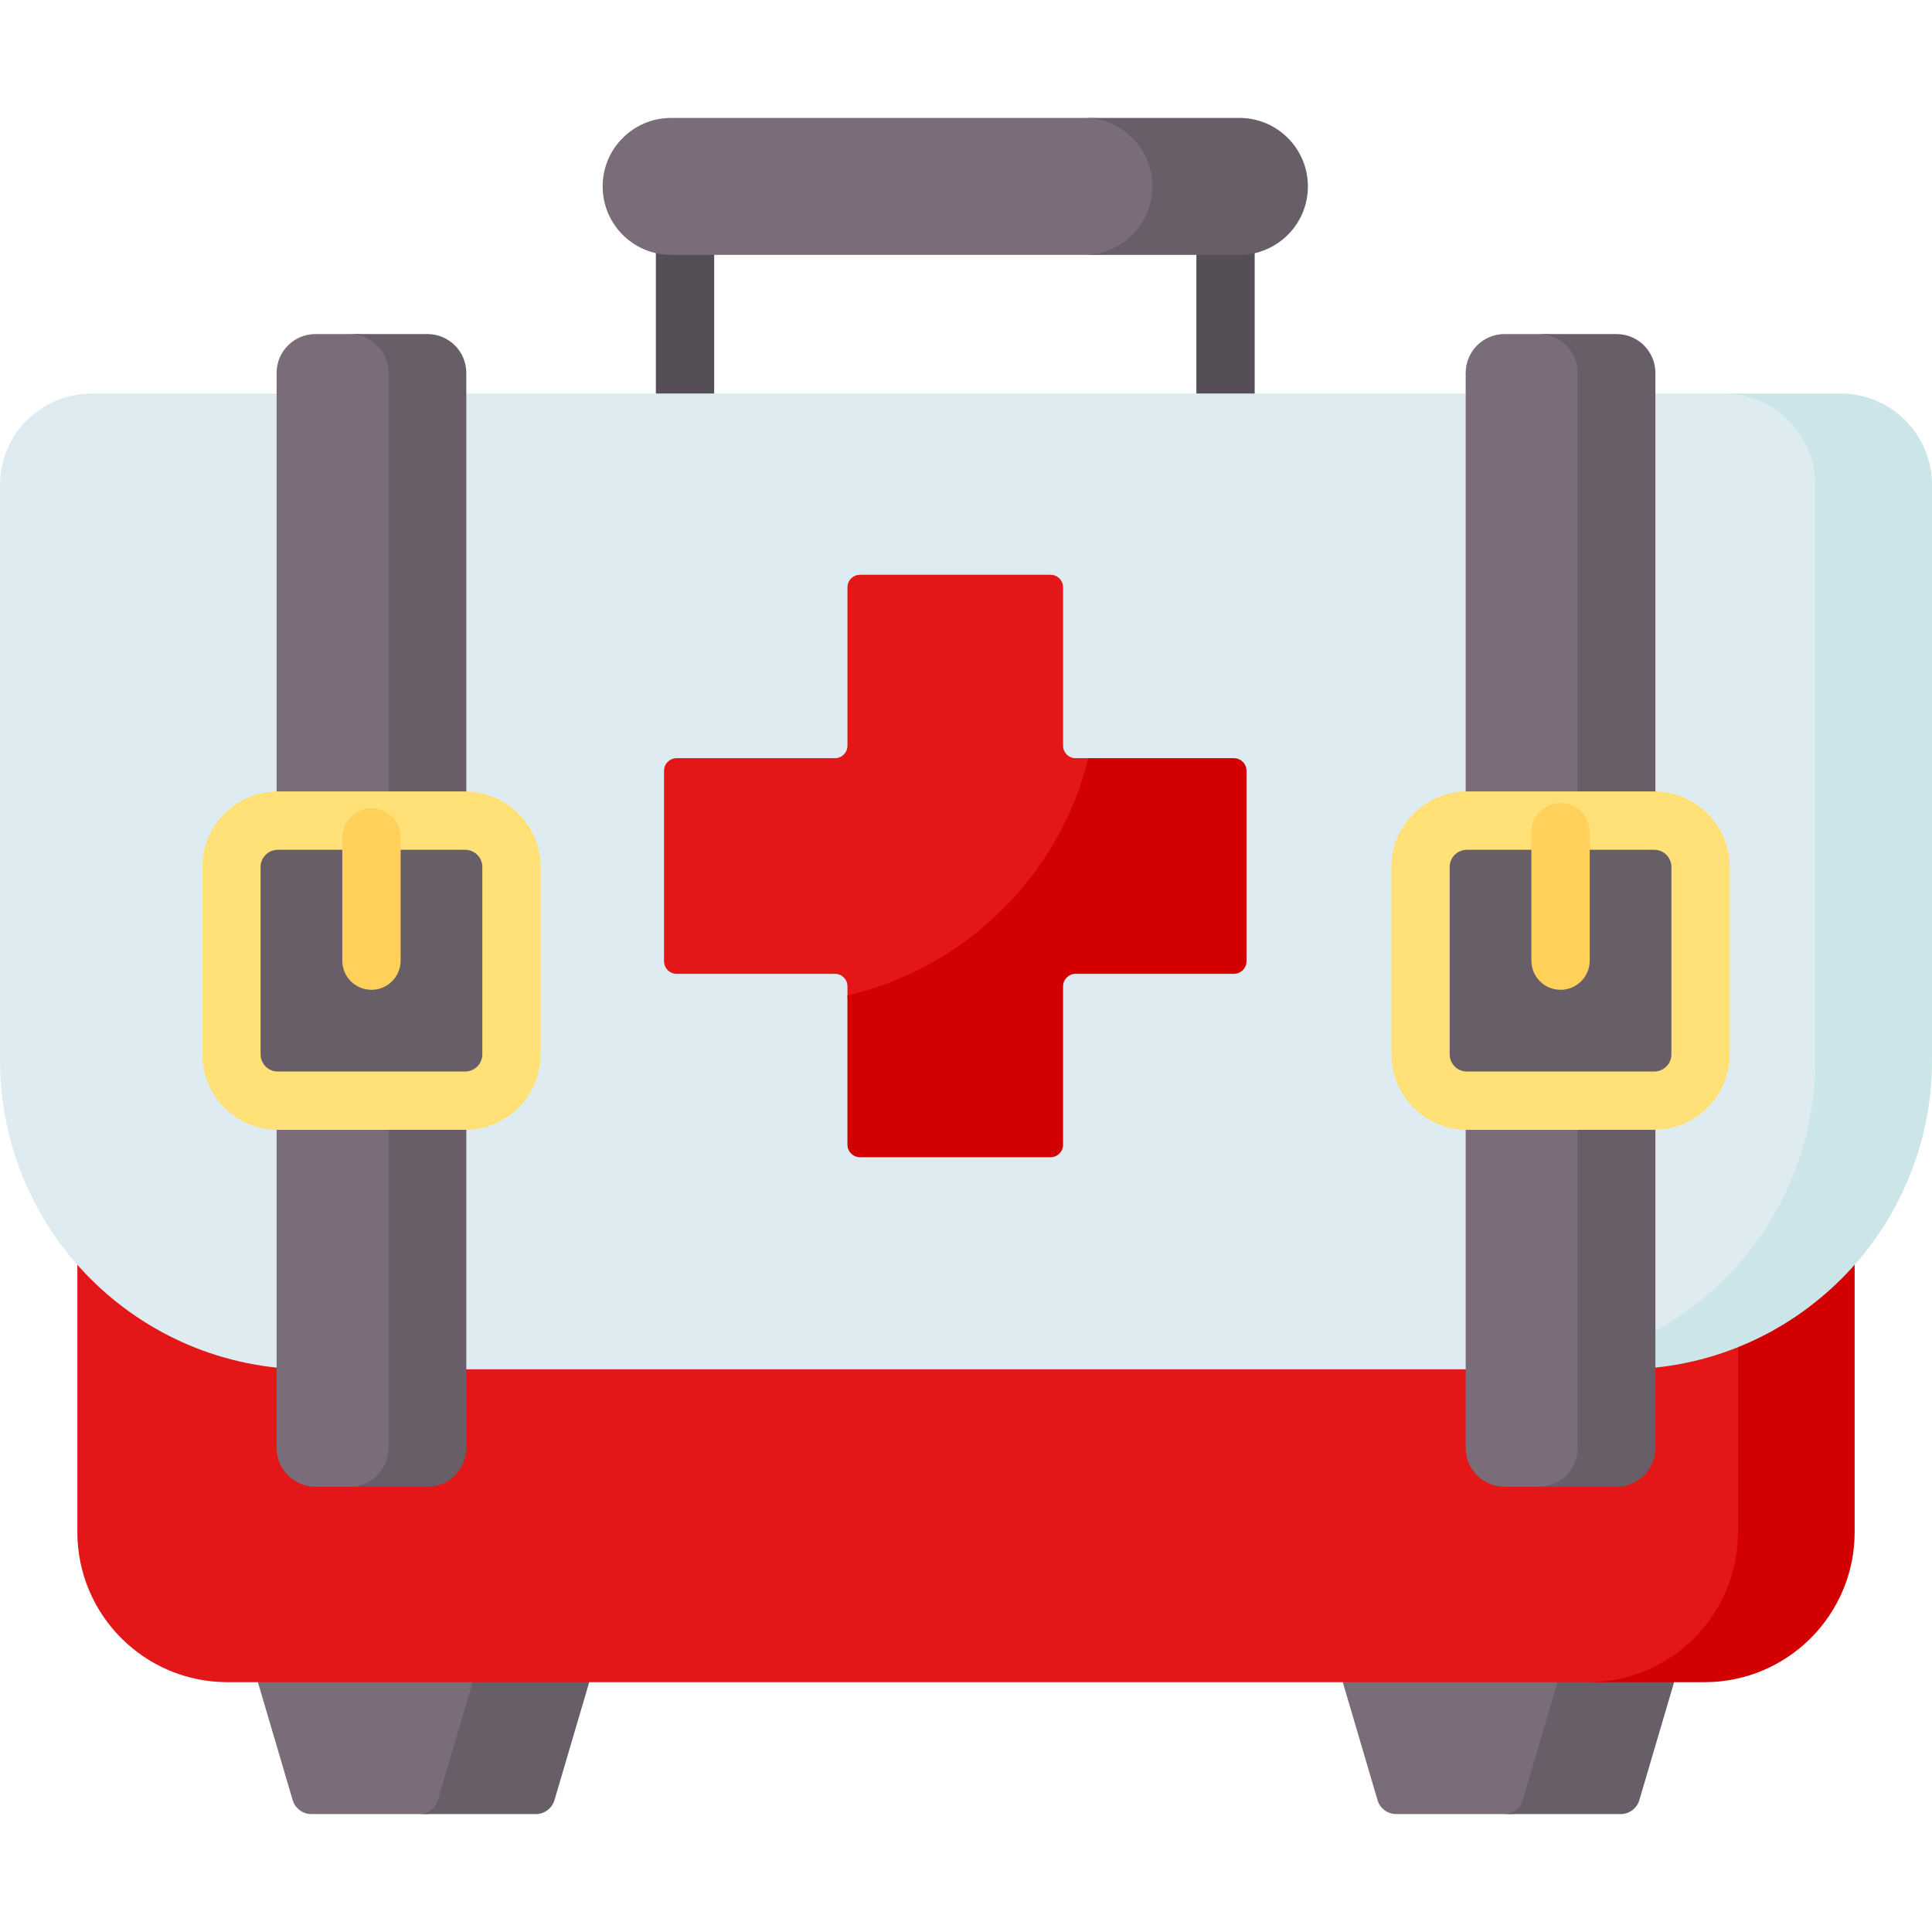
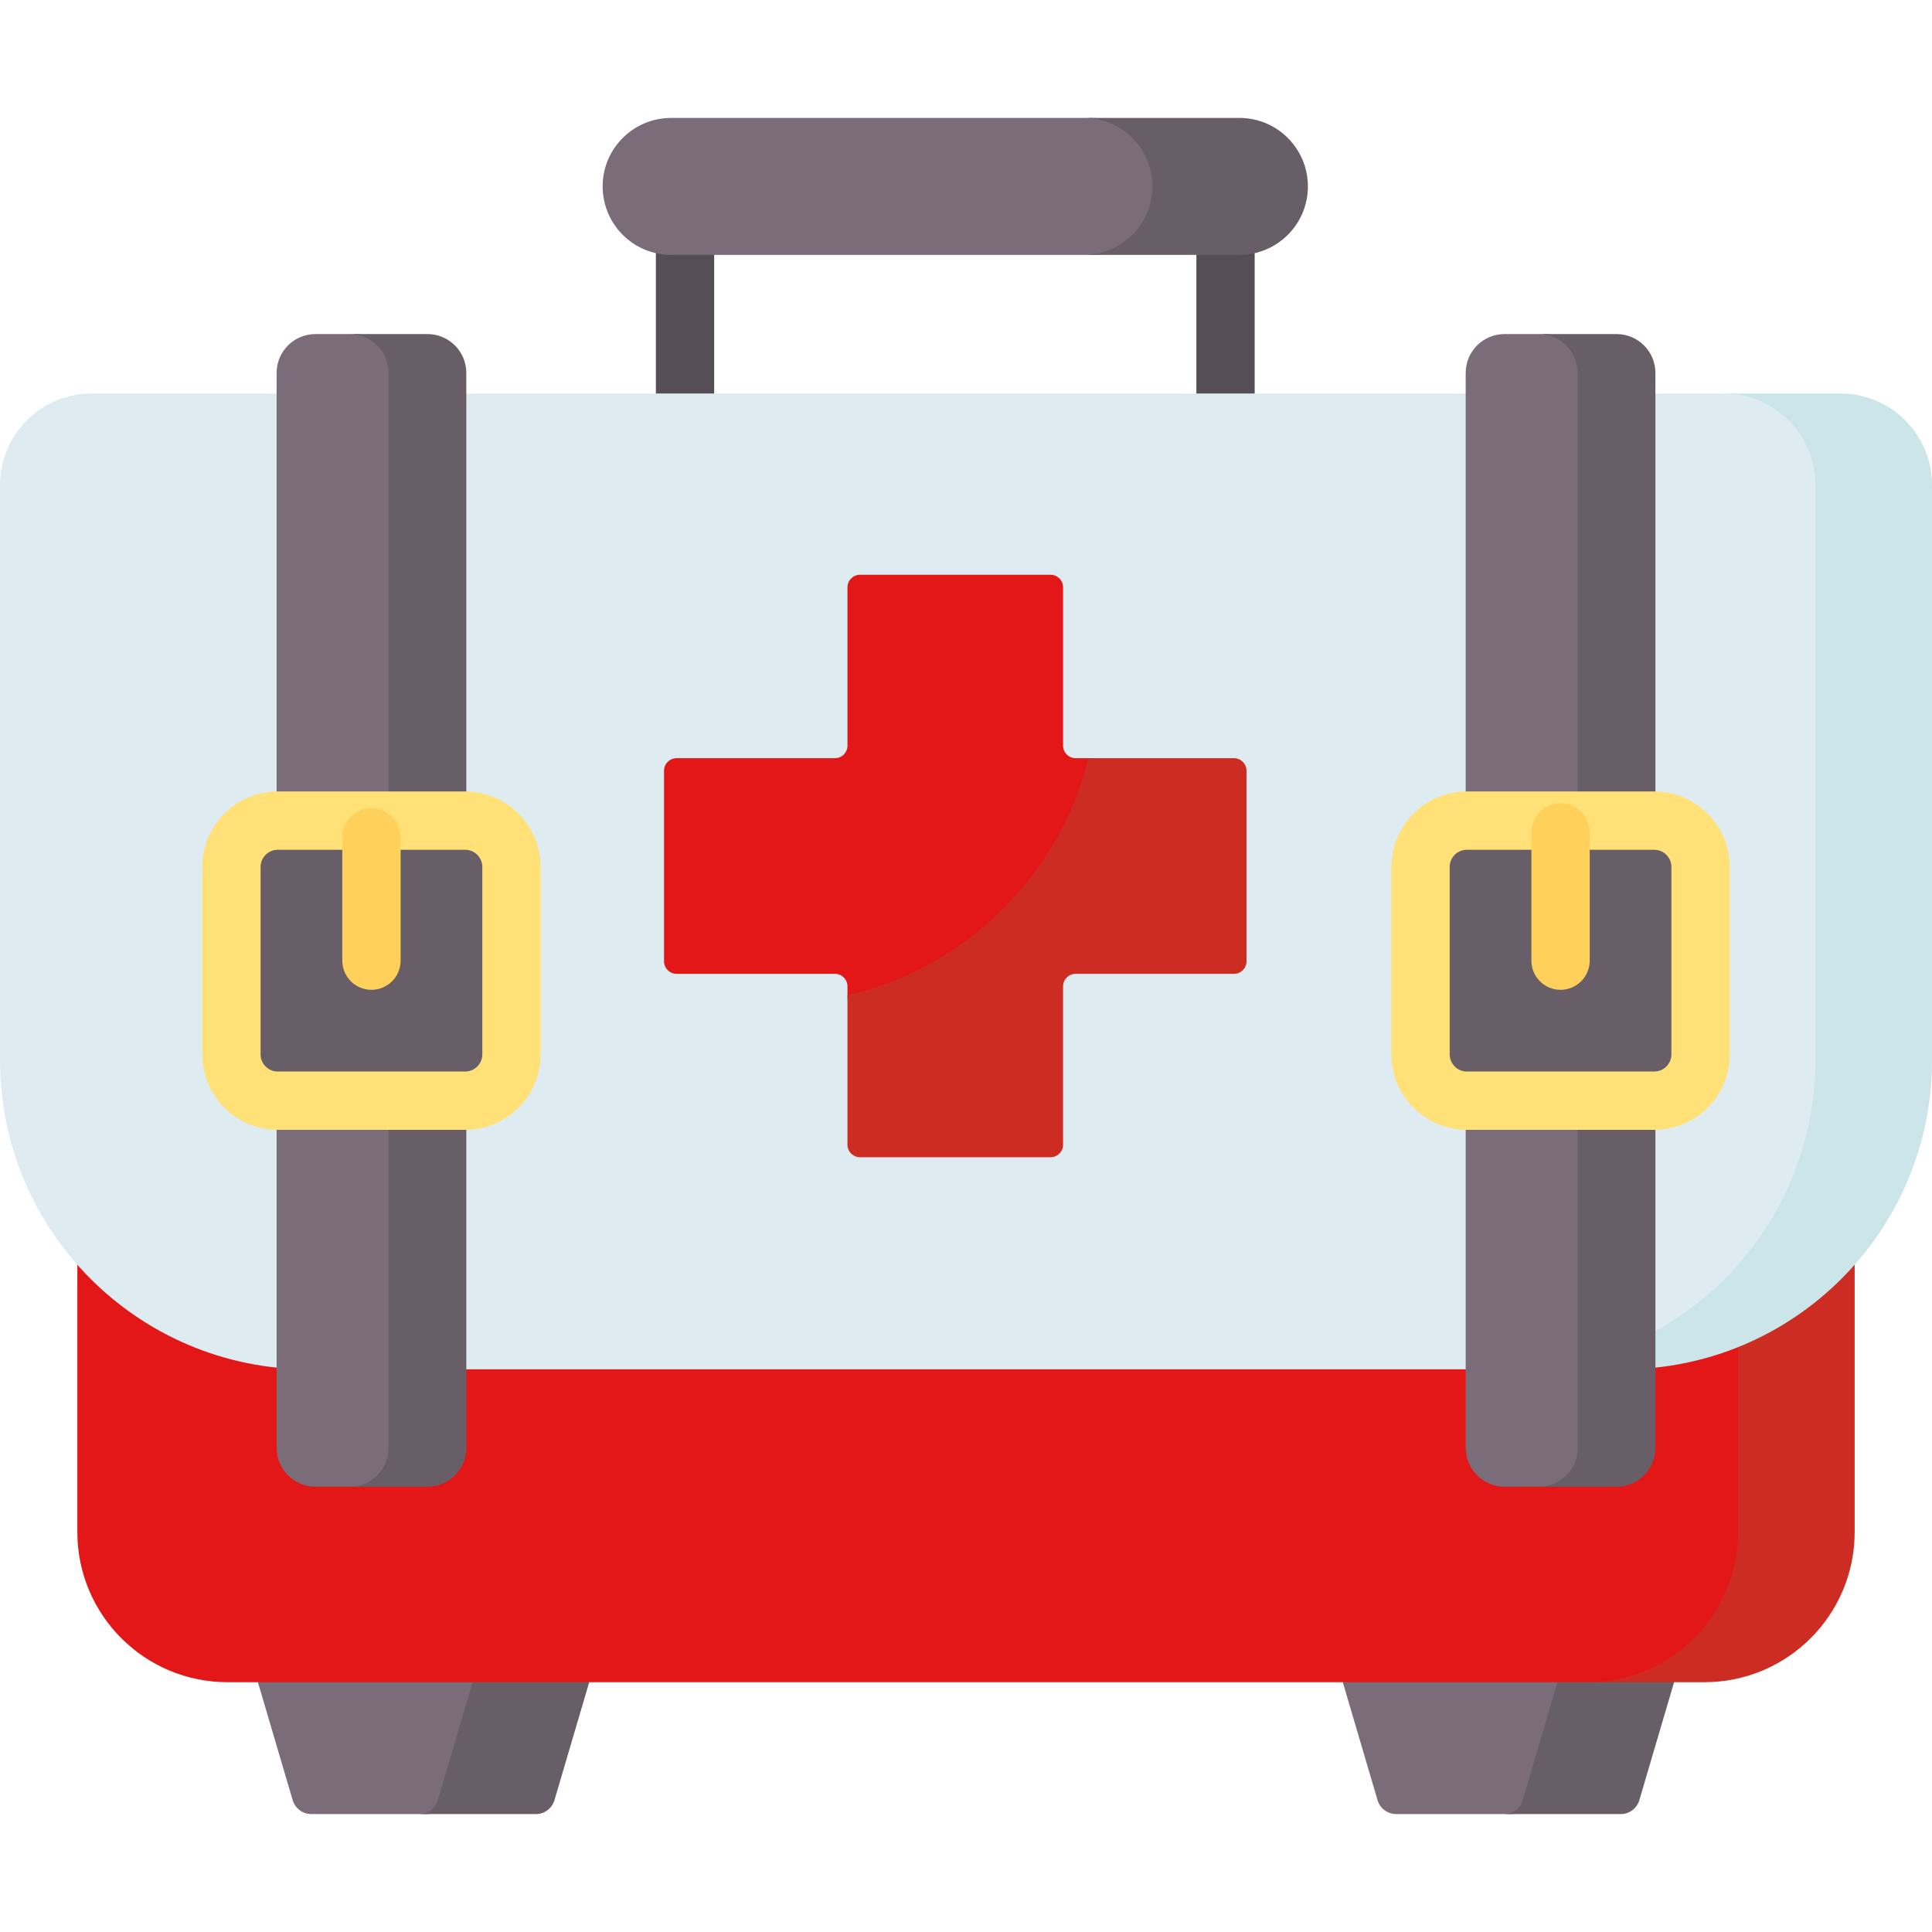
<svg xmlns="http://www.w3.org/2000/svg" version="1.1" width="512" height="512" x="0" y="0" viewBox="0 0 512 512" style="enable-background:new 0 0 512 512" xml:space="preserve" class="">
  <g>
    <path fill="#554e56" d="M181.538 117.016a7.726 7.726 0 0 1-7.726-7.726V58.916a7.726 7.726 0 1 1 15.452 0v50.373a7.726 7.726 0 0 1-7.726 7.727zM324.777 117.016a7.725 7.725 0 0 1-7.726-7.726V58.916a7.726 7.726 0 1 1 15.452 0v50.373a7.727 7.727 0 0 1-7.726 7.727z" opacity="1" data-original="#554e56" class="" />
    <path fill="#7a6d79" d="m139.938 478.688-26.787 2.061h-30.65a5.151 5.151 0 0 1-4.941-3.695l-9.214-31.261 43.904-23.455 41.843 23.455-9.214 29.2a5.151 5.151 0 0 1-4.941 3.695z" opacity="1" data-original="#7a6d79" class="" />
    <path fill="#685e68" d="m141.499 424.948-16.254 20.845-9.214 31.261a5.151 5.151 0 0 1-4.941 3.695h30.909a5.151 5.151 0 0 0 4.941-3.695l9.214-31.261z" opacity="1" data-original="#685e68" class="" />
    <path fill="#7a6d79" d="m427.439 478.688-26.787 2.061h-30.65a5.151 5.151 0 0 1-4.941-3.695l-9.214-31.261 43.904-23.455 41.843 23.455-9.214 29.2a5.151 5.151 0 0 1-4.941 3.695z" opacity="1" data-original="#7a6d79" class="" />
    <path fill="#685e68" d="m428.999 424.948-16.254 20.845-9.214 31.261a5.151 5.151 0 0 1-4.941 3.695h30.91a5.151 5.151 0 0 0 4.941-3.695l9.214-31.261z" opacity="1" data-original="#685e68" class="" />
    <path fill="#e31717" d="m451.717 443.732-27.818 2.061H60.284c-21.973 0-39.785-17.812-39.785-39.785v-93.127c0-27.883 2.304-55.718 6.888-83.221 1.538-9.23 9.518-15.994 18.875-15.992 70.626.015 351.048-.039 420.202-.052a18.264 18.264 0 0 1 18.02 15.263l.118.707c4.596 27.573 4.839 55.413 4.839 83.295v93.127c0 21.973-15.751 37.724-37.724 37.724z" opacity="1" data-original="#fe93d3" class="" />
-     <path fill="#d20000" d="m484.602 229.586-.118-.707a18.264 18.264 0 0 0-18.02-15.263l-30.774.006c8.872.063 16.424 6.493 17.885 15.257l.118.707a506.431 506.431 0 0 1 6.9 83.295v93.127c0 21.973-17.812 39.785-39.785 39.785h30.909c21.973 0 39.785-17.812 39.785-39.785v-93.127c0-27.883-2.304-55.722-6.9-83.295z" opacity="1" data-original="#fe73c5" class="" />
+     <path fill="#cd2c22" d="m484.602 229.586-.118-.707a18.264 18.264 0 0 0-18.02-15.263l-30.774.006c8.872.063 16.424 6.493 17.885 15.257l.118.707a506.431 506.431 0 0 1 6.9 83.295v93.127c0 21.973-17.812 39.785-39.785 39.785h30.909c21.973 0 39.785-17.812 39.785-39.785v-93.127c0-27.883-2.304-55.722-6.9-83.295z" opacity="1" data-original="#fe73c5" class="" />
    <path fill="#deecf1" d="M430.101 362.879H81.899C36.668 362.879 0 326.211 0 280.98V128.525c0-13.384 10.85-24.235 24.235-24.235h434.683l26.787 2.061c13.384 0 24.235 10.85 24.235 24.235V280.98c-.001 45.231-47.252 81.899-79.839 81.899z" opacity="1" data-original="#deecf1" class="" />
    <path fill="#cbe5e8" d="M487.765 104.29h-30.909c13.384 0 24.235 10.85 24.235 24.235V280.98c0 45.232-36.668 81.9-81.9 81.9H430.1c45.232 0 81.899-36.668 81.899-81.9V128.525c.001-13.384-10.849-24.235-24.234-24.235z" opacity="1" data-original="#cbe5e8" />
    <path fill="#7a6d79" d="m111.215 391.931-16.485 2.061H83.603c-5.69 0-10.302-4.612-10.302-10.302V98.832c0-5.69 4.612-10.302 10.302-10.302H94.73l16.485 2.061c5.69 0 10.302 4.612 10.302 10.302V381.63c0 5.689-4.612 10.301-10.302 10.301z" opacity="1" data-original="#7a6d79" class="" />
    <path fill="#685e68" d="M113.276 88.53H92.67c5.69 0 10.302 4.612 10.302 10.302V383.69c0 5.69-4.612 10.302-10.302 10.302h20.606c5.69 0 10.302-4.612 10.302-10.302V98.832c-.001-5.689-4.613-10.302-10.302-10.302z" opacity="1" data-original="#685e68" class="" />
    <path fill="#e31717" d="m324.953 202.988-36.495-2.061h-3.408a3.322 3.322 0 0 1-3.322-3.322v-41.963a3.322 3.322 0 0 0-3.322-3.322h-50.499a3.322 3.322 0 0 0-3.322 3.322v41.963a3.322 3.322 0 0 1-3.322 3.322H179.3a3.322 3.322 0 0 0-3.322 3.322v50.499a3.322 3.322 0 0 0 3.322 3.322h41.963a3.322 3.322 0 0 1 3.322 3.322v2.397l2.061 37.505a3.322 3.322 0 0 0 3.322 3.322h46.378a3.322 3.322 0 0 0 3.322-3.322v-41.963a3.322 3.322 0 0 1 3.322-3.322h41.963a3.322 3.322 0 0 0 3.322-3.322V206.31a3.322 3.322 0 0 0-3.322-3.322z" opacity="1" data-original="#fe93d3" class="" />
    <path fill="#7a6d79" d="m426.337 391.931-16.485 2.061h-11.128c-5.69 0-10.302-4.612-10.302-10.302V98.832c0-5.69 4.612-10.302 10.302-10.302h11.128l16.485 2.061c5.69 0 10.302 4.612 10.302 10.302V381.63c0 5.689-4.612 10.301-10.302 10.301z" opacity="1" data-original="#7a6d79" class="" />
    <path fill="#685e68" d="M428.398 88.53h-20.606c5.689 0 10.302 4.612 10.302 10.302V383.69c0 5.69-4.612 10.302-10.302 10.302h20.606c5.69 0 10.302-4.612 10.302-10.302V98.832c0-5.689-4.612-10.302-10.302-10.302zM123.269 291.692H73.61c-6.782 0-12.279-5.498-12.279-12.279v-49.659c0-6.782 5.498-12.279 12.279-12.279h49.659c6.782 0 12.279 5.498 12.279 12.279v49.659c0 6.781-5.498 12.279-12.279 12.279z" opacity="1" data-original="#685e68" class="" />
    <path fill="#ffe177" d="M123.269 299.418H73.61c-11.031 0-20.006-8.974-20.006-20.006v-49.659c0-11.031 8.974-20.006 20.006-20.006h49.659c11.031 0 20.006 8.974 20.006 20.006v49.659c-.001 11.032-8.975 20.006-20.006 20.006zM73.61 225.201a4.558 4.558 0 0 0-4.553 4.553v49.659a4.558 4.558 0 0 0 4.553 4.553h49.659a4.558 4.558 0 0 0 4.553-4.553v-49.659a4.558 4.558 0 0 0-4.553-4.553z" opacity="1" data-original="#ffe177" />
    <path fill="#685e68" d="M438.391 291.692h-49.659c-6.782 0-12.279-5.498-12.279-12.279v-49.659c0-6.782 5.498-12.279 12.279-12.279h49.659c6.782 0 12.279 5.498 12.279 12.279v49.659c0 6.781-5.497 12.279-12.279 12.279z" opacity="1" data-original="#685e68" class="" />
    <path fill="#ffe177" d="M438.391 299.418h-49.659c-11.031 0-20.006-8.974-20.006-20.006v-49.659c0-11.031 8.975-20.006 20.006-20.006h49.659c11.031 0 20.005 8.974 20.005 20.006v49.659c0 11.032-8.973 20.006-20.005 20.006zm-49.659-74.217a4.558 4.558 0 0 0-4.553 4.553v49.659a4.558 4.558 0 0 0 4.553 4.553h49.659a4.557 4.557 0 0 0 4.552-4.553v-49.659a4.557 4.557 0 0 0-4.552-4.553z" opacity="1" data-original="#ffe177" />
    <path fill="#ffd15b" d="M98.439 262.309a7.726 7.726 0 0 1-7.726-7.726v-32.664a7.726 7.726 0 1 1 15.452 0v32.664a7.726 7.726 0 0 1-7.726 7.726zM413.561 262.309a7.725 7.725 0 0 1-7.726-7.726v-34.025a7.726 7.726 0 1 1 15.452 0v34.025a7.725 7.725 0 0 1-7.726 7.726z" opacity="1" data-original="#ffd15b" class="" />
    <path fill="#7a6d79" d="m328.46 65.483-39.151 2.061H177.855c-10.022 0-18.146-8.124-18.146-18.146s8.124-18.146 18.146-18.146h111.454l39.151 2.061c10.022 0 16.086 6.064 16.086 16.086 0 10.021-6.064 16.084-16.086 16.084z" opacity="1" data-original="#7a6d79" class="" />
    <path fill="#685e68" d="M328.46 31.251h-41.211c10.022 0 18.146 8.124 18.146 18.146s-8.124 18.146-18.146 18.146h41.211c10.022 0 18.146-8.124 18.146-18.146 0-10.021-8.124-18.146-18.146-18.146z" opacity="1" data-original="#685e68" class="" />
-     <path fill="#d20000" d="M327.014 200.928h-38.556c-7.772 31.156-32.531 55.567-63.872 62.862v39.566a3.322 3.322 0 0 0 3.322 3.322h50.499a3.322 3.322 0 0 0 3.322-3.322v-41.963a3.322 3.322 0 0 1 3.322-3.322h41.963a3.322 3.322 0 0 0 3.322-3.322V204.25a3.322 3.322 0 0 0-3.322-3.322z" opacity="1" data-original="#fe73c5" class="" />
+     <path fill="#cd2c22" d="M327.014 200.928h-38.556c-7.772 31.156-32.531 55.567-63.872 62.862v39.566a3.322 3.322 0 0 0 3.322 3.322h50.499a3.322 3.322 0 0 0 3.322-3.322v-41.963a3.322 3.322 0 0 1 3.322-3.322h41.963a3.322 3.322 0 0 0 3.322-3.322V204.25a3.322 3.322 0 0 0-3.322-3.322z" opacity="1" data-original="#fe73c5" class="" />
  </g>
</svg>
